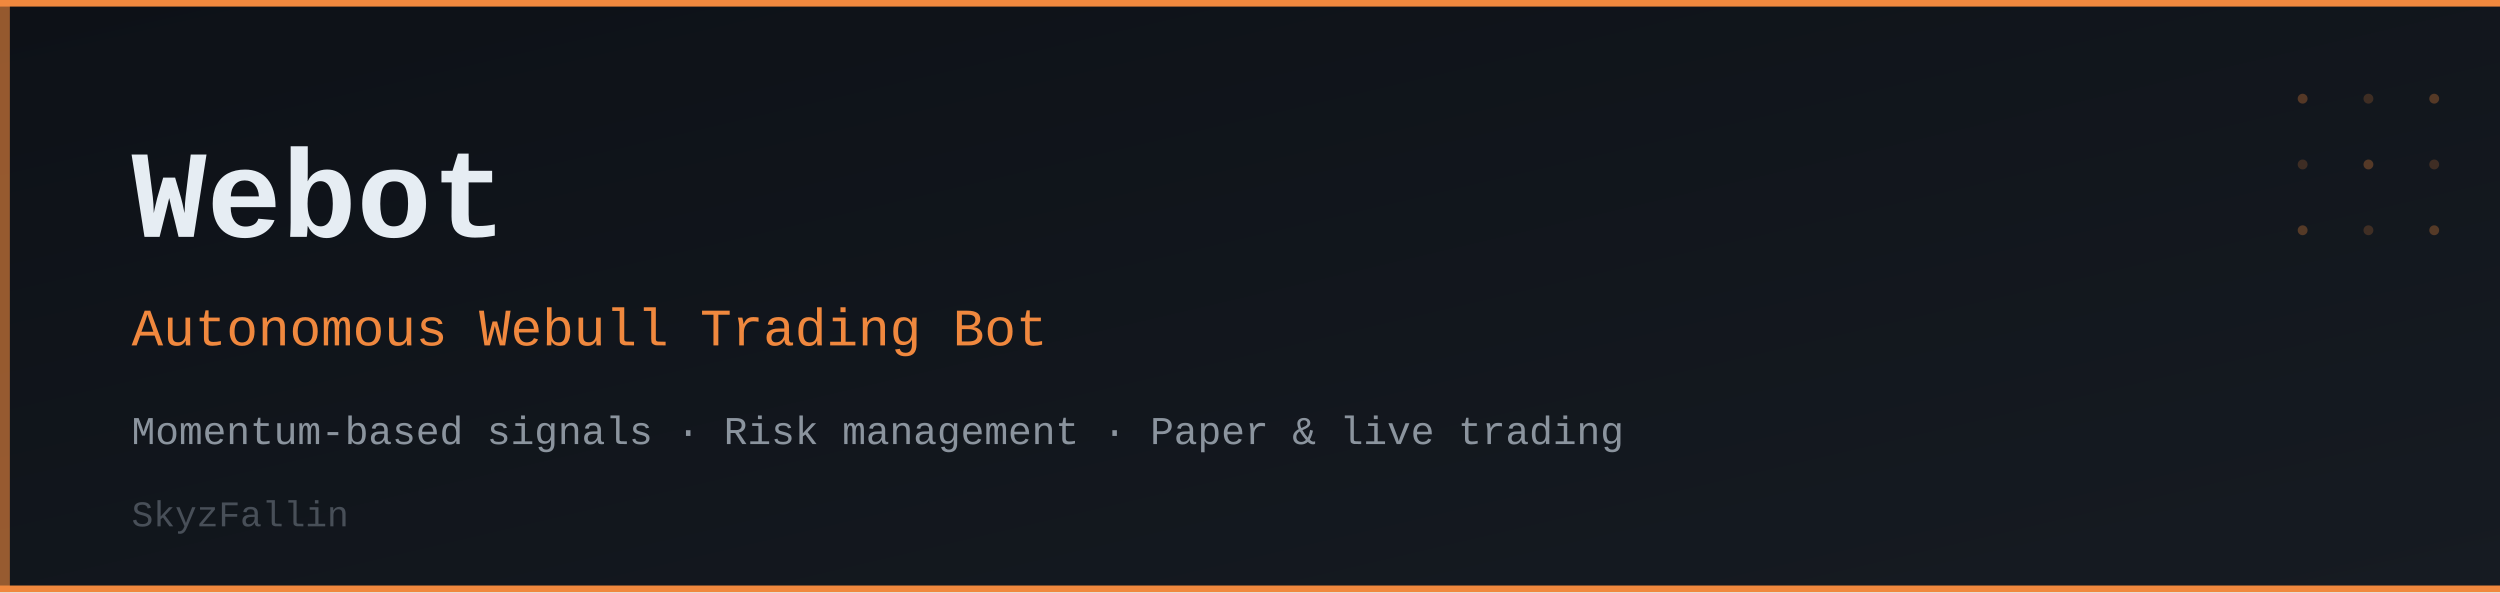
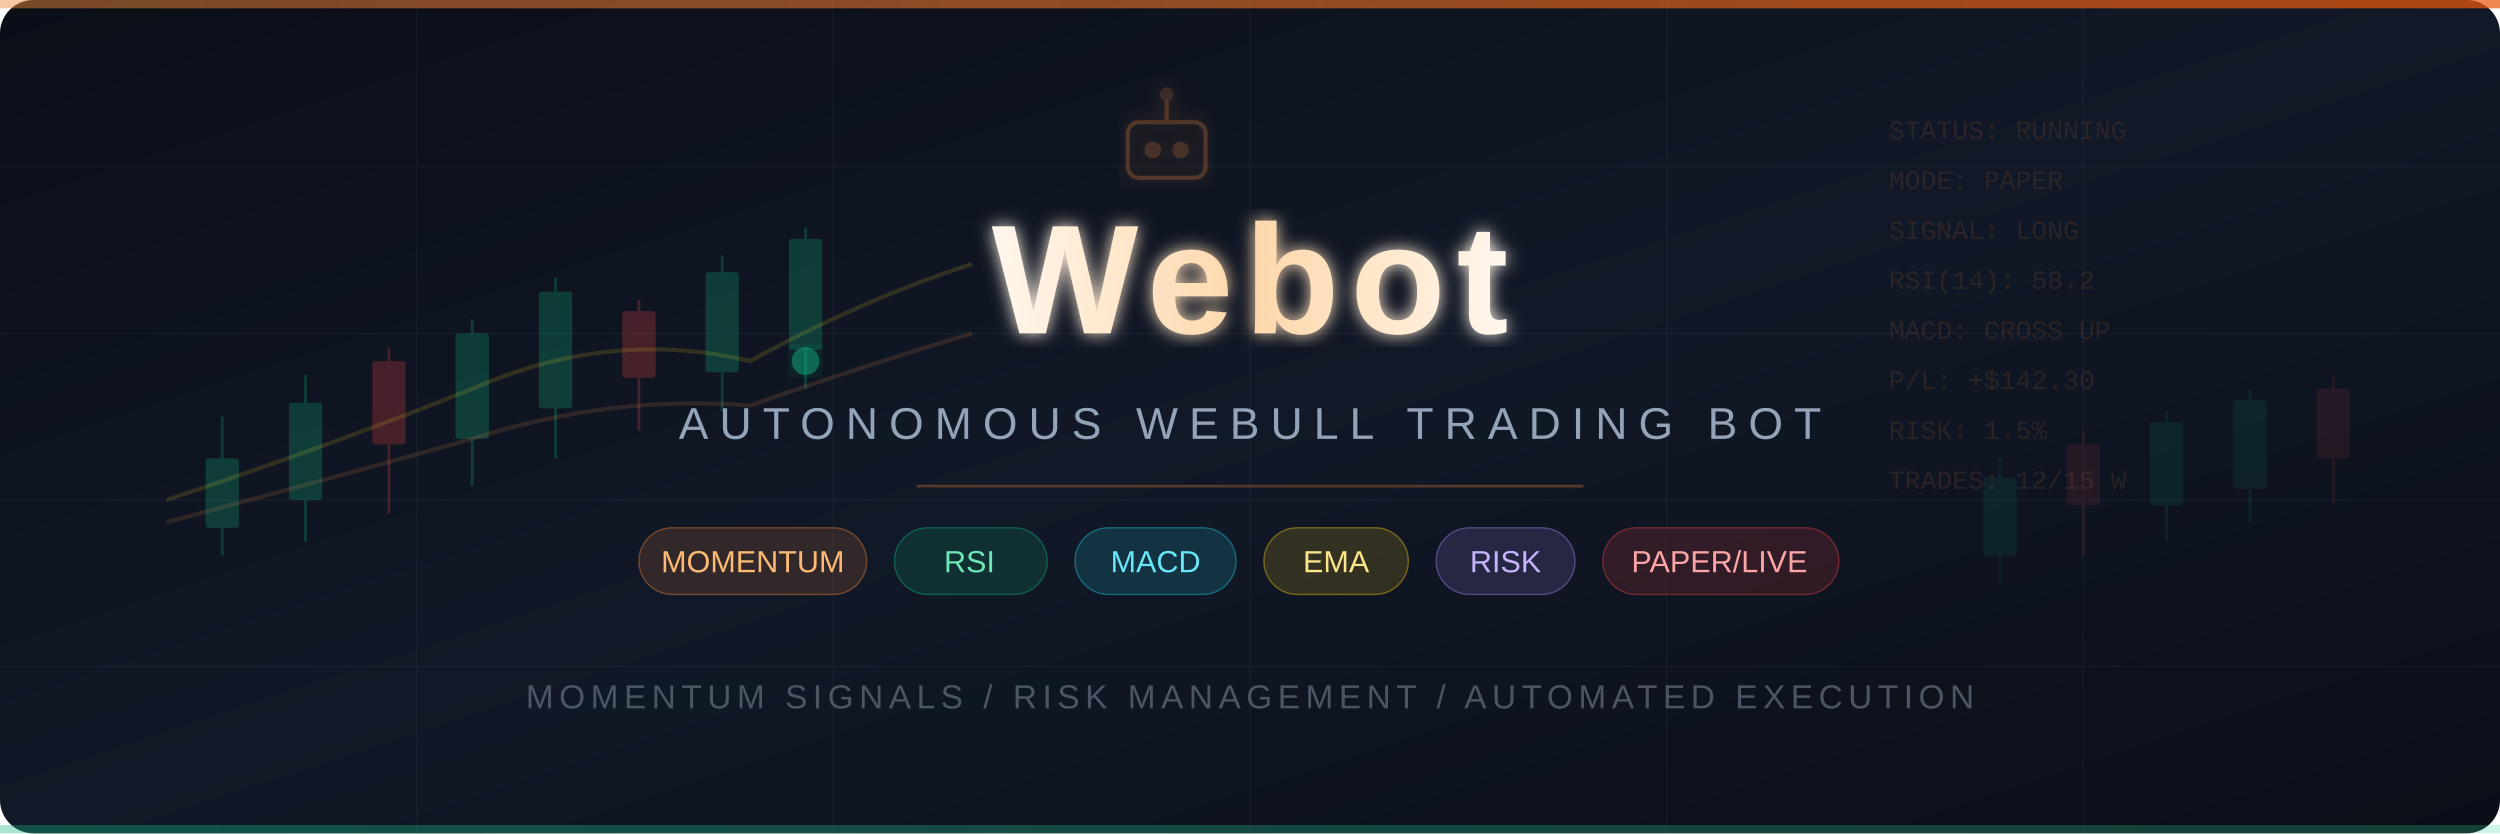
- <svg xmlns="http://www.w3.org/2000/svg" width="760" height="180" viewBox="0 0 760 180">
+ <svg xmlns="http://www.w3.org/2000/svg" viewBox="0 0 900 300" width="900" height="300">
  <defs>
-     <linearGradient id="bg" x1="0%" y1="0%" x2="100%" y2="100%">
-       <stop offset="0%" style="stop-color:#0d1117" />
-       <stop offset="100%" style="stop-color:#161b22" />
+     <linearGradient id="bgGrad" x1="0%" y1="0%" x2="100%" y2="100%">
+       <stop offset="0%" style="stop-color:#0a0e17;stop-opacity:1" />
+       <stop offset="50%" style="stop-color:#111827;stop-opacity:1" />
+       <stop offset="100%" style="stop-color:#0a0e17;stop-opacity:1" />
    </linearGradient>
+     <linearGradient id="orangeGlow" x1="0%" y1="0%" x2="100%" y2="0%">
+       <stop offset="0%" style="stop-color:#f0883e;stop-opacity:0.6" />
+       <stop offset="100%" style="stop-color:#ea580c;stop-opacity:0.9" />
+     </linearGradient>
+     <linearGradient id="greenGlow" x1="0%" y1="0%" x2="100%" y2="0%">
+       <stop offset="0%" style="stop-color:#10b981;stop-opacity:0.9" />
+       <stop offset="100%" style="stop-color:#34d399;stop-opacity:0.6" />
+     </linearGradient>
+     <linearGradient id="titleGrad" x1="0%" y1="0%" x2="100%" y2="0%">
+       <stop offset="0%" style="stop-color:#fff7ed" />
+       <stop offset="50%" style="stop-color:#fed7aa" />
+       <stop offset="100%" style="stop-color:#fff7ed" />
+     </linearGradient>
+     <filter id="glow">
+       <feGaussianBlur stdDeviation="3" result="blur" />
+       <feMerge>
+         <feMergeNode in="blur" />
+         <feMergeNode in="SourceGraphic" />
+       </feMerge>
+     </filter>
+     <filter id="softGlow">
+       <feGaussianBlur stdDeviation="6" result="blur" />
+       <feMerge>
+         <feMergeNode in="blur" />
+         <feMergeNode in="SourceGraphic" />
+       </feMerge>
+     </filter>
  </defs>
-   <rect width="760" height="180" fill="url(#bg)" />
-   <rect x="0" y="0" width="760" height="2" fill="#f0883e" />
-   <rect x="0" y="178" width="760" height="2" fill="#f0883e" />
-   <rect x="0" y="0" width="3" height="180" fill="#f0883e" opacity="0.6" />
-   <circle cx="700" cy="30" r="1.5" fill="#f0883e" opacity="0.3" />
-   <circle cx="720" cy="30" r="1.5" fill="#f0883e" opacity="0.2" />
-   <circle cx="740" cy="30" r="1.5" fill="#f0883e" opacity="0.3" />
-   <circle cx="700" cy="50" r="1.5" fill="#f0883e" opacity="0.2" />
-   <circle cx="720" cy="50" r="1.5" fill="#f0883e" opacity="0.3" />
-   <circle cx="740" cy="50" r="1.5" fill="#f0883e" opacity="0.2" />
-   <circle cx="700" cy="70" r="1.5" fill="#f0883e" opacity="0.3" />
-   <circle cx="720" cy="70" r="1.5" fill="#f0883e" opacity="0.2" />
-   <circle cx="740" cy="70" r="1.5" fill="#f0883e" opacity="0.3" />
-   <text x="40" y="72" font-family="'Courier New', Courier, monospace" font-size="38" font-weight="bold" fill="#e6edf3">Webot</text>
-   <text x="40" y="105" font-family="'Courier New', Courier, monospace" font-size="16" fill="#f0883e">Autonomous Webull Trading Bot</text>
-   <text x="40" y="135" font-family="'Courier New', Courier, monospace" font-size="12" fill="#8b949e">Momentum-based signals · Risk management · Paper &amp; live trading</text>
-   <text x="40" y="160" font-family="'Courier New', Courier, monospace" font-size="11" fill="#484f58">SkyzFallin</text>
+   <rect width="900" height="300" fill="url(#bgGrad)" rx="12" />
+   <g opacity="0.06" stroke="#94a3b8" stroke-width="0.5">
+     <line x1="0" y1="60" x2="900" y2="60" />
+     <line x1="0" y1="120" x2="900" y2="120" />
+     <line x1="0" y1="180" x2="900" y2="180" />
+     <line x1="0" y1="240" x2="900" y2="240" />
+     <line x1="150" y1="0" x2="150" y2="300" />
+     <line x1="300" y1="0" x2="300" y2="300" />
+     <line x1="450" y1="0" x2="450" y2="300" />
+     <line x1="600" y1="0" x2="600" y2="300" />
+     <line x1="750" y1="0" x2="750" y2="300" />
+   </g>
+   <g opacity="0.25">
+     <line x1="80" y1="200" x2="80" y2="150" stroke="#10b981" stroke-width="1" />
+     <rect x="74" y="165" width="12" height="25" fill="#10b981" rx="1" />
+     <line x1="110" y1="195" x2="110" y2="135" stroke="#10b981" stroke-width="1" />
+     <rect x="104" y="145" width="12" height="35" fill="#10b981" rx="1" />
+     <line x1="140" y1="185" x2="140" y2="125" stroke="#ef4444" stroke-width="1" />
+     <rect x="134" y="130" width="12" height="30" fill="#ef4444" rx="1" />
+     <line x1="170" y1="175" x2="170" y2="115" stroke="#10b981" stroke-width="1" />
+     <rect x="164" y="120" width="12" height="38" fill="#10b981" rx="1" />
+     <line x1="200" y1="165" x2="200" y2="100" stroke="#10b981" stroke-width="1" />
+     <rect x="194" y="105" width="12" height="42" fill="#10b981" rx="1" />
+     <line x1="230" y1="155" x2="230" y2="108" stroke="#ef4444" stroke-width="1" />
+     <rect x="224" y="112" width="12" height="24" fill="#ef4444" rx="1" />
+     <line x1="260" y1="148" x2="260" y2="92" stroke="#10b981" stroke-width="1" />
+     <rect x="254" y="98" width="12" height="36" fill="#10b981" rx="1" />
+     <line x1="290" y1="140" x2="290" y2="82" stroke="#10b981" stroke-width="1" />
+     <rect x="284" y="86" width="12" height="40" fill="#10b981" rx="1" />
+   </g>
+   <g opacity="0.15">
+     <path d="M60,180 Q120,160 170,140 Q220,118 270,130 Q310,108 350,95" fill="none" stroke="#facc15" stroke-width="1.5" />
+     <path d="M60,188 Q120,172 170,158 Q220,142 270,146 Q310,132 350,120" fill="none" stroke="#f0883e" stroke-width="1.5" />
+   </g>
+   <circle cx="290" cy="130" r="5" fill="#10b981" filter="url(#softGlow)" opacity="0.5" />
+   <g font-family="'Courier New', Courier, monospace" font-size="9.5" fill="#f0883e" opacity="0.12">
+     <text x="680" y="50">STATUS: RUNNING</text>
+     <text x="680" y="68">MODE: PAPER</text>
+     <text x="680" y="86">SIGNAL: LONG</text>
+     <text x="680" y="104">RSI(14): 58.2</text>
+     <text x="680" y="122">MACD: CROSS UP</text>
+     <text x="680" y="140">P/L: +$142.30</text>
+     <text x="680" y="158">RISK: 1.5%</text>
+     <text x="680" y="176">TRADES: 12/15 W</text>
+   </g>
+   <g opacity="0.1">
+     <line x1="720" y1="210" x2="720" y2="165" stroke="#10b981" stroke-width="1" />
+     <rect x="714" y="172" width="12" height="28" fill="#10b981" rx="1" />
+     <line x1="750" y1="200" x2="750" y2="155" stroke="#ef4444" stroke-width="1" />
+     <rect x="744" y="160" width="12" height="22" fill="#ef4444" rx="1" />
+     <line x1="780" y1="195" x2="780" y2="148" stroke="#10b981" stroke-width="1" />
+     <rect x="774" y="152" width="12" height="30" fill="#10b981" rx="1" />
+     <line x1="810" y1="188" x2="810" y2="140" stroke="#10b981" stroke-width="1" />
+     <rect x="804" y="144" width="12" height="32" fill="#10b981" rx="1" />
+     <line x1="840" y1="182" x2="840" y2="135" stroke="#ef4444" stroke-width="1" />
+     <rect x="834" y="140" width="12" height="25" fill="#ef4444" rx="1" />
+   </g>
+   <rect x="0" y="0" width="900" height="3" fill="url(#orangeGlow)" rx="0" opacity="0.8" />
+   <g transform="translate(420, 52)" opacity="0.3" filter="url(#glow)">
+     <rect x="-14" y="-8" width="28" height="20" rx="4" fill="none" stroke="#f0883e" stroke-width="1.5" />
+     <circle cx="-5" cy="2" r="3" fill="#f0883e" opacity="0.8" />
+     <circle cx="5" cy="2" r="3" fill="#f0883e" opacity="0.8" />
+     <line x1="0" y1="-8" x2="0" y2="-16" stroke="#f0883e" stroke-width="1.5" />
+     <circle cx="0" cy="-18" r="2.5" fill="#f0883e" opacity="0.6" />
+   </g>
+   <text x="450" y="120" font-family="'Segoe UI', 'Helvetica Neue', Arial, sans-serif" font-size="56" font-weight="700" fill="url(#titleGrad)" text-anchor="middle" letter-spacing="4" filter="url(#glow)">Webot</text>
+   <text x="450" y="158" font-family="'Segoe UI', 'Helvetica Neue', Arial, sans-serif" font-size="16" fill="#94a3b8" text-anchor="middle" letter-spacing="4" font-weight="300">
+     AUTONOMOUS WEBULL TRADING BOT</text>
+   <line x1="330" y1="175" x2="570" y2="175" stroke="#f0883e" stroke-width="1" opacity="0.3" />
+   <g font-family="'Segoe UI', 'Helvetica Neue', Arial, sans-serif" font-size="11" font-weight="500">
+     <rect x="230" y="190" width="82" height="24" rx="12" fill="#f0883e" opacity="0.15" />
+     <rect x="230" y="190" width="82" height="24" rx="12" fill="none" stroke="#f0883e" stroke-width="0.5" opacity="0.4" />
+     <text x="271" y="206" fill="#fdba74" text-anchor="middle">MOMENTUM</text>
+     <rect x="322" y="190" width="55" height="24" rx="12" fill="#10b981" opacity="0.15" />
+     <rect x="322" y="190" width="55" height="24" rx="12" fill="none" stroke="#10b981" stroke-width="0.5" opacity="0.4" />
+     <text x="349" y="206" fill="#6ee7b7" text-anchor="middle">RSI</text>
+     <rect x="387" y="190" width="58" height="24" rx="12" fill="#22d3ee" opacity="0.15" />
+     <rect x="387" y="190" width="58" height="24" rx="12" fill="none" stroke="#22d3ee" stroke-width="0.5" opacity="0.4" />
+     <text x="416" y="206" fill="#67e8f9" text-anchor="middle">MACD</text>
+     <rect x="455" y="190" width="52" height="24" rx="12" fill="#facc15" opacity="0.15" />
+     <rect x="455" y="190" width="52" height="24" rx="12" fill="none" stroke="#facc15" stroke-width="0.5" opacity="0.4" />
+     <text x="481" y="206" fill="#fde68a" text-anchor="middle">EMA</text>
+     <rect x="517" y="190" width="50" height="24" rx="12" fill="#a78bfa" opacity="0.15" />
+     <rect x="517" y="190" width="50" height="24" rx="12" fill="none" stroke="#a78bfa" stroke-width="0.5" opacity="0.4" />
+     <text x="542" y="206" fill="#c4b5fd" text-anchor="middle">RISK</text>
+     <rect x="577" y="190" width="85" height="24" rx="12" fill="#ef4444" opacity="0.15" />
+     <rect x="577" y="190" width="85" height="24" rx="12" fill="none" stroke="#ef4444" stroke-width="0.5" opacity="0.4" />
+     <text x="619" y="206" fill="#fca5a5" text-anchor="middle">PAPER/LIVE</text>
+   </g>
+   <text x="450" y="255" font-family="'Segoe UI', 'Helvetica Neue', Arial, sans-serif" font-size="12" fill="#4b5563" text-anchor="middle" letter-spacing="2" font-weight="400">
+     MOMENTUM SIGNALS / RISK MANAGEMENT / AUTOMATED EXECUTION</text>
+   <rect x="0" y="297" width="900" height="3" fill="url(#greenGlow)" rx="0" opacity="0.4" />
</svg>
